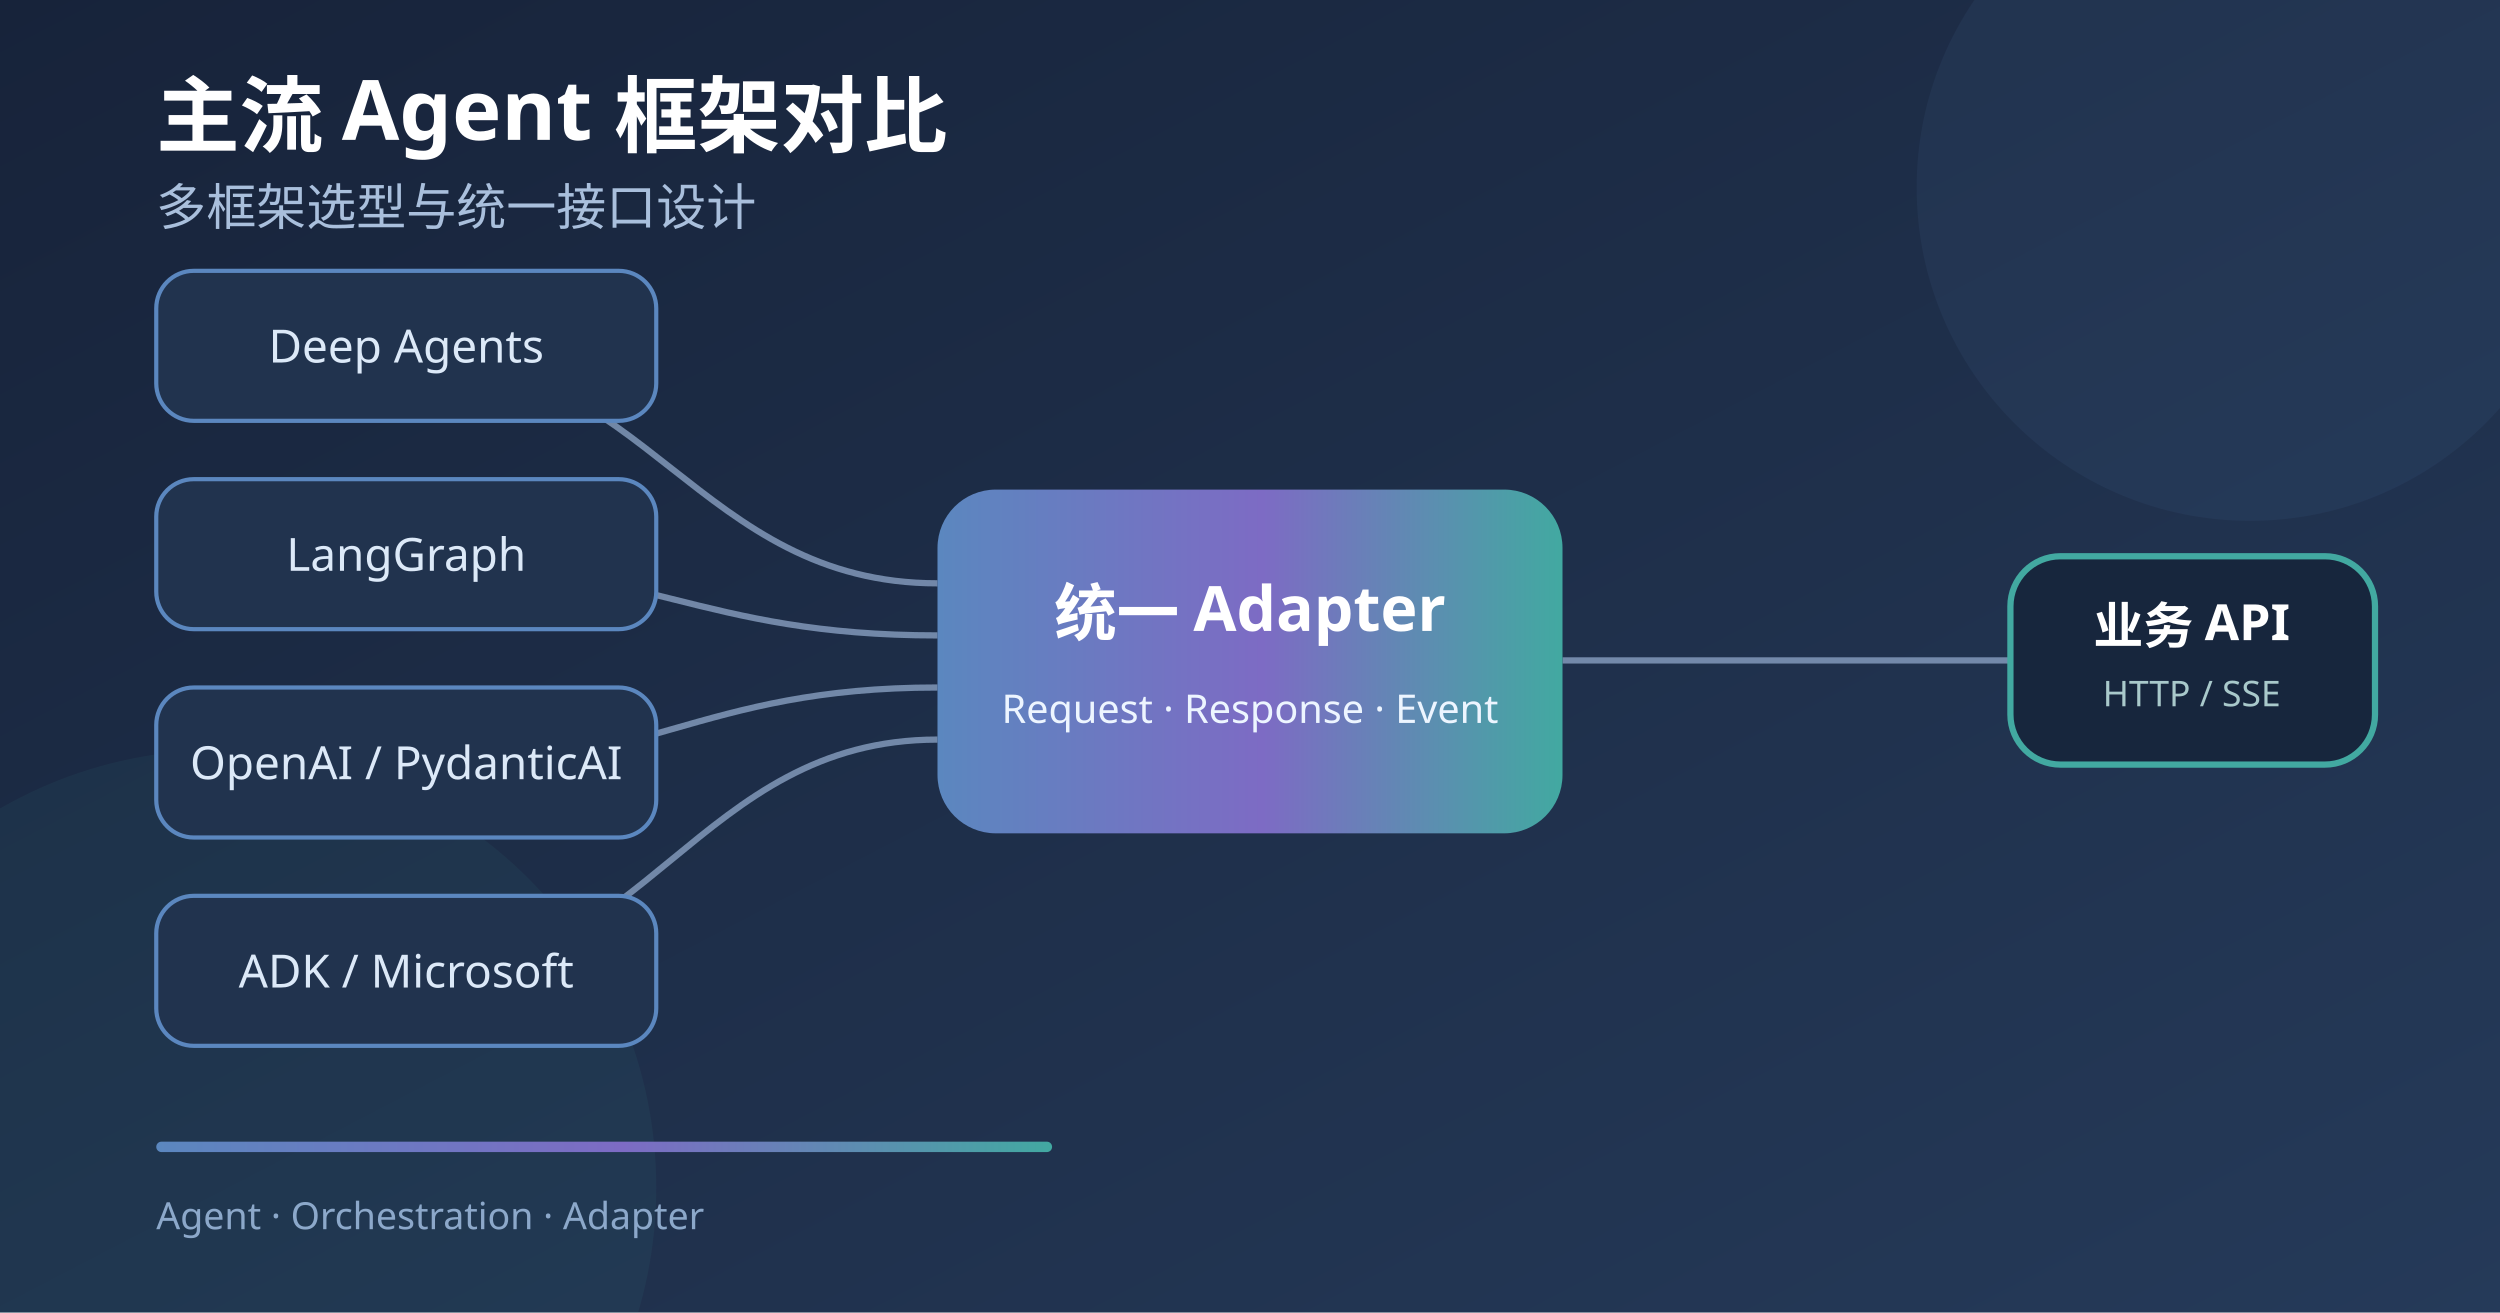
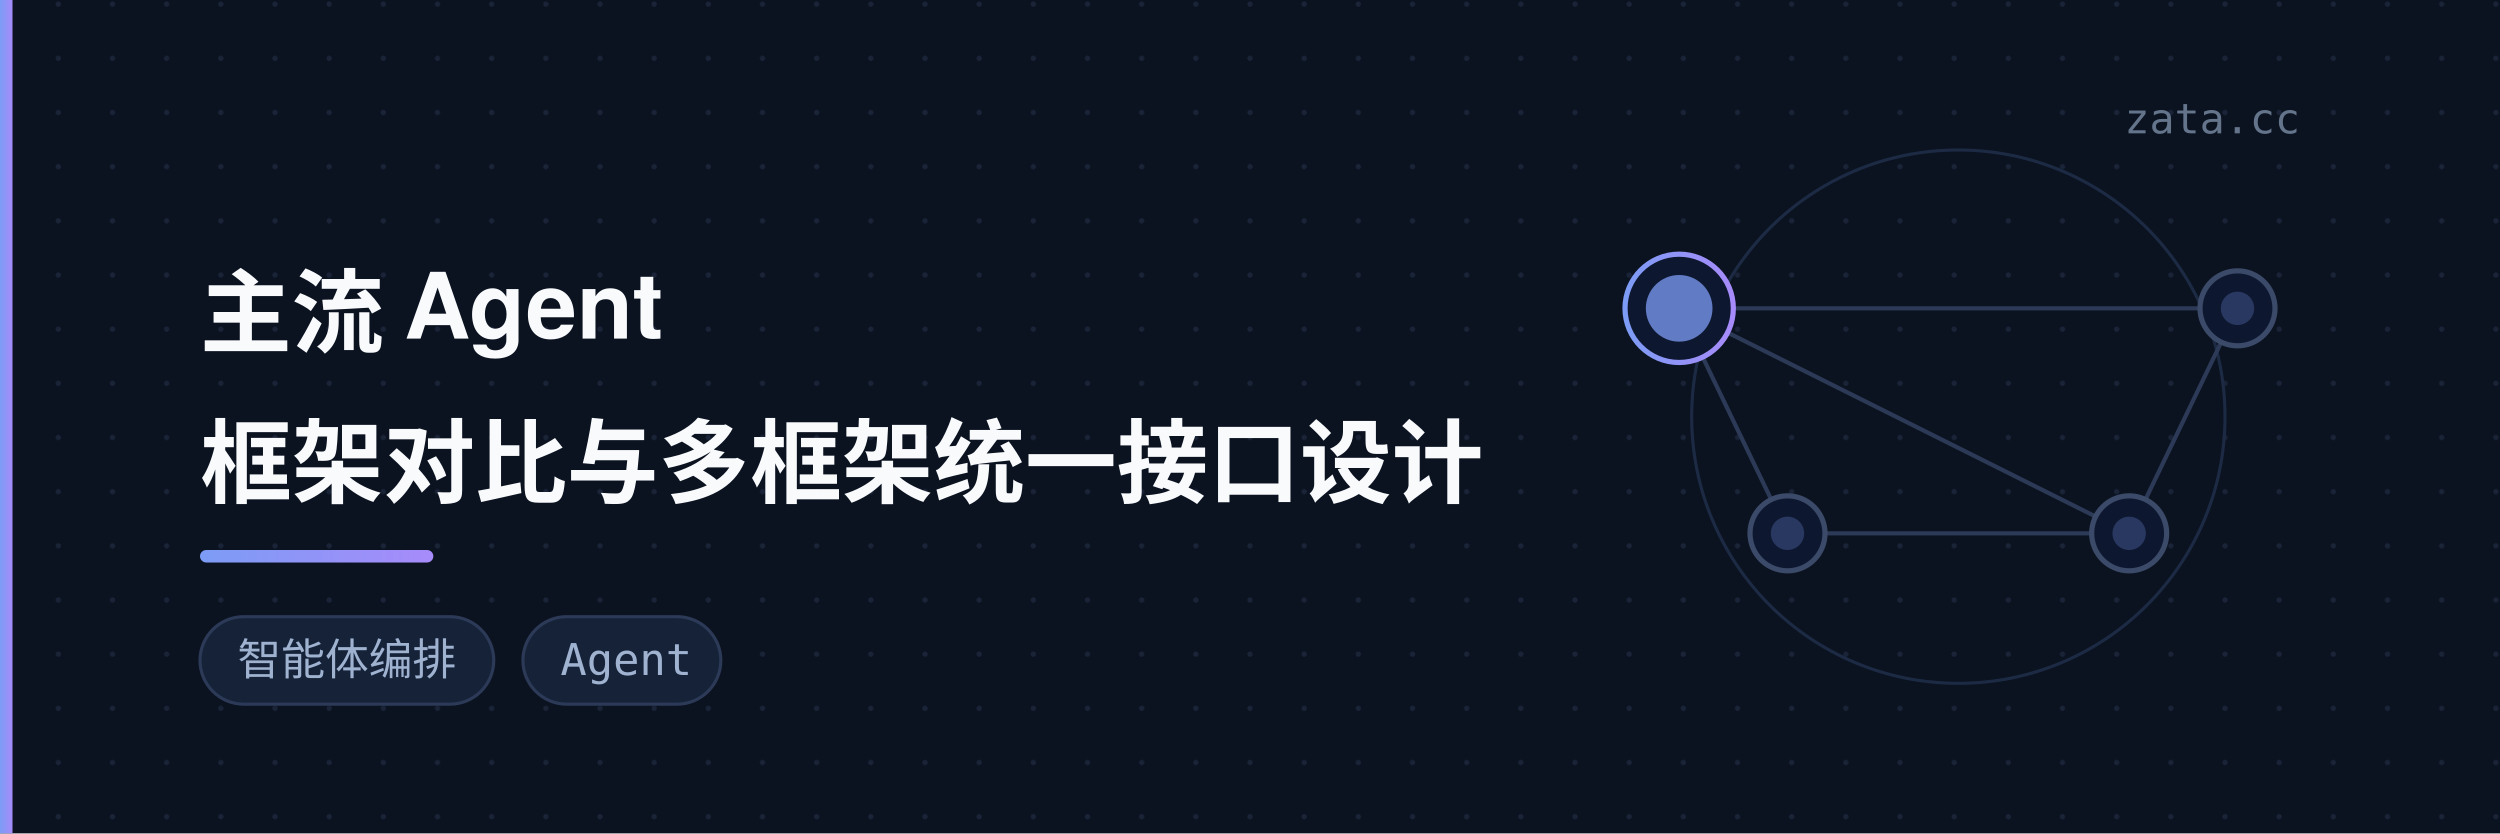
- <svg xmlns="http://www.w3.org/2000/svg" width="1200" height="630" viewBox="0 0 1200 630" role="img" aria-labelledby="title desc">
+ <svg xmlns="http://www.w3.org/2000/svg" width="1200" height="400" viewBox="0 0 1200 400" role="img" aria-label="主流 Agent 框架对比与多框架统一接口设计">
  <defs>
-     <linearGradient id="bg" x1="0" y1="0" x2="1" y2="1">
-       <stop offset="0" stop-color="#17233a" />
-       <stop offset="1" stop-color="#253a59" />
+     <linearGradient id="accent" x1="0%" y1="0%" x2="100%" y2="0%">
+       <stop offset="0%" stop-color="#7C9CF5" />
+       <stop offset="100%" stop-color="#A78BFA" />
    </linearGradient>
-     <linearGradient id="accent" x1="0" y1="0" x2="1" y2="0">
-       <stop offset="0" stop-color="#5b87bf" />
-       <stop offset="0.52" stop-color="#7d6bc4" />
-       <stop offset="1" stop-color="#42a9a1" />
-     </linearGradient>
+     <pattern id="dots" width="26" height="26" patternUnits="userSpaceOnUse">
+       <circle cx="2" cy="2" r="1.3" fill="#26324a" />
+     </pattern>
  </defs>
-   <rect width="1200" height="630" fill="url(#bg)" />
-   <circle cx="1080" cy="90" r="160" fill="#5b87bf" opacity="0.08" />
-   <circle cx="105" cy="570" r="210" fill="#42a9a1" opacity="0.07" />
-   <g fill="none" stroke="#9fb9dc" stroke-width="3" opacity="0.65">
-     <path d="M195 170 C310 170 335 280 450 280" />
-     <path d="M195 270 C310 270 335 305 450 305" />
-     <path d="M195 370 C310 370 335 330 450 330" />
-     <path d="M195 470 C310 470 335 355 450 355" />
-     <path d="M750 317 H965" />
-   </g>
-   <g font-family="sans-serif" text-anchor="middle">
-     <g fill="#21334e" stroke="#5b87bf" stroke-width="2">
-       <rect x="75" y="130" width="240" height="72" rx="18" />
-       <rect x="75" y="230" width="240" height="72" rx="18" />
-       <rect x="75" y="330" width="240" height="72" rx="18" />
-       <rect x="75" y="430" width="240" height="72" rx="18" />
-     </g>
-     <g fill="#dce9f8" font-size="22">
-       <text x="195" y="174">Deep Agents</text>
-       <text x="195" y="274">LangGraph</text>
-       <text x="195" y="374">OpenAI / PydanticAI</text>
-       <text x="195" y="474">ADK / Microsoft</text>
-     </g>
-     <rect x="450" y="235" width="300" height="165" rx="28" fill="url(#accent)" />
-     <text x="600" y="305" fill="#ffffff" font-size="30" font-weight="700">统一 Adapter</text>
-     <text x="600" y="347" fill="#edf5ff" font-size="19">Request · Response · Event</text>
-     <rect x="965" y="267" width="175" height="100" rx="24" fill="#17263d" stroke="#42a9a1" stroke-width="3" />
-     <text x="1052" y="309" fill="#ffffff" font-size="24" font-weight="700">业务 API</text>
-     <text x="1052" y="339" fill="#a9c9cb" font-size="17">HTTP / SSE</text>
-   </g>
-   <g font-family="sans-serif">
-     <text x="75" y="70" fill="#ffffff" font-size="40" font-weight="700">主流 Agent 框架对比</text>
-     <text x="75" y="108" fill="#a9bfdc" font-size="24">多框架选型与统一接口设计</text>
-     <rect x="75" y="548" width="430" height="5" rx="2.5" fill="url(#accent)" />
-     <text x="75" y="590" fill="#8ca8ca" font-size="18">Agent · Orchestration · Adapter</text>
-   </g>
+   <rect width="1200" height="400" fill="#0B1220" />
+   <rect width="1200" height="400" fill="url(#dots)" opacity="0.55" />
+   <rect x="0" y="0" width="6" height="400" fill="url(#accent)" />
+   <text x="1104" y="64" text-anchor="end" font-family="ui-monospace,'SF Mono',Menlo,monospace" font-size="20" fill="#64748B">zata.cc</text>
+   <circle cx="940" cy="200" r="128" fill="none" stroke="#1c2a44" stroke-width="1.5" />
+   <line x1="806" y1="148" x2="1074" y2="148" stroke="#2c3a58" stroke-width="2" />
+   <line x1="806" y1="148" x2="858" y2="256" stroke="#2c3a58" stroke-width="2" />
+   <line x1="1074" y1="148" x2="1022" y2="256" stroke="#2c3a58" stroke-width="2" />
+   <line x1="858" y1="256" x2="1022" y2="256" stroke="#2c3a58" stroke-width="2" />
+   <line x1="806" y1="148" x2="1022" y2="256" stroke="#2c3a58" stroke-width="2" />
+   <circle cx="806" cy="148" r="26" fill="#0e1730" stroke="url(#accent)" stroke-width="2.5" />
+   <circle cx="806" cy="148" r="16" fill="#7C9CF5" opacity="0.75" />
+   <circle cx="1074" cy="148" r="18" fill="#0e1730" stroke="#3b4a68" stroke-width="2.5" />
+   <circle cx="1074" cy="148" r="8" fill="#7C9CF5" opacity="0.25" />
+   <circle cx="858" cy="256" r="18" fill="#0e1730" stroke="#3b4a68" stroke-width="2.5" />
+   <circle cx="858" cy="256" r="8" fill="#7C9CF5" opacity="0.25" />
+   <circle cx="1022" cy="256" r="18" fill="#0e1730" stroke="#3b4a68" stroke-width="2.5" />
+   <circle cx="1022" cy="256" r="8" fill="#7C9CF5" opacity="0.25" />
+   <text x="96" y="166" font-family="'PingFang SC','Noto Sans SC','Helvetica Neue',sans-serif" font-size="44" font-weight="700" fill="#F8FAFC">主流 Agent</text>
+   <text x="96" y="238" font-family="'PingFang SC','Noto Sans SC','Helvetica Neue',sans-serif" font-size="44" font-weight="700" fill="#F8FAFC">框架对比与多框架统一接口设计</text>
+   <rect x="96" y="264" width="112" height="6" rx="3" fill="url(#accent)" />
+   <rect x="96" y="296" width="141" height="42" rx="21" fill="#152238" stroke="#2c3a58" stroke-width="1.5" />
+   <text x="114" y="324" font-family="ui-monospace,'SF Mono',Menlo,monospace" font-size="21" fill="#9FB3D1">智能体编排</text>
+   <rect x="251" y="296" width="95" height="42" rx="21" fill="#152238" stroke="#2c3a58" stroke-width="1.5" />
+   <text x="269" y="324" font-family="ui-monospace,'SF Mono',Menlo,monospace" font-size="21" fill="#9FB3D1">Agent</text>
</svg>
